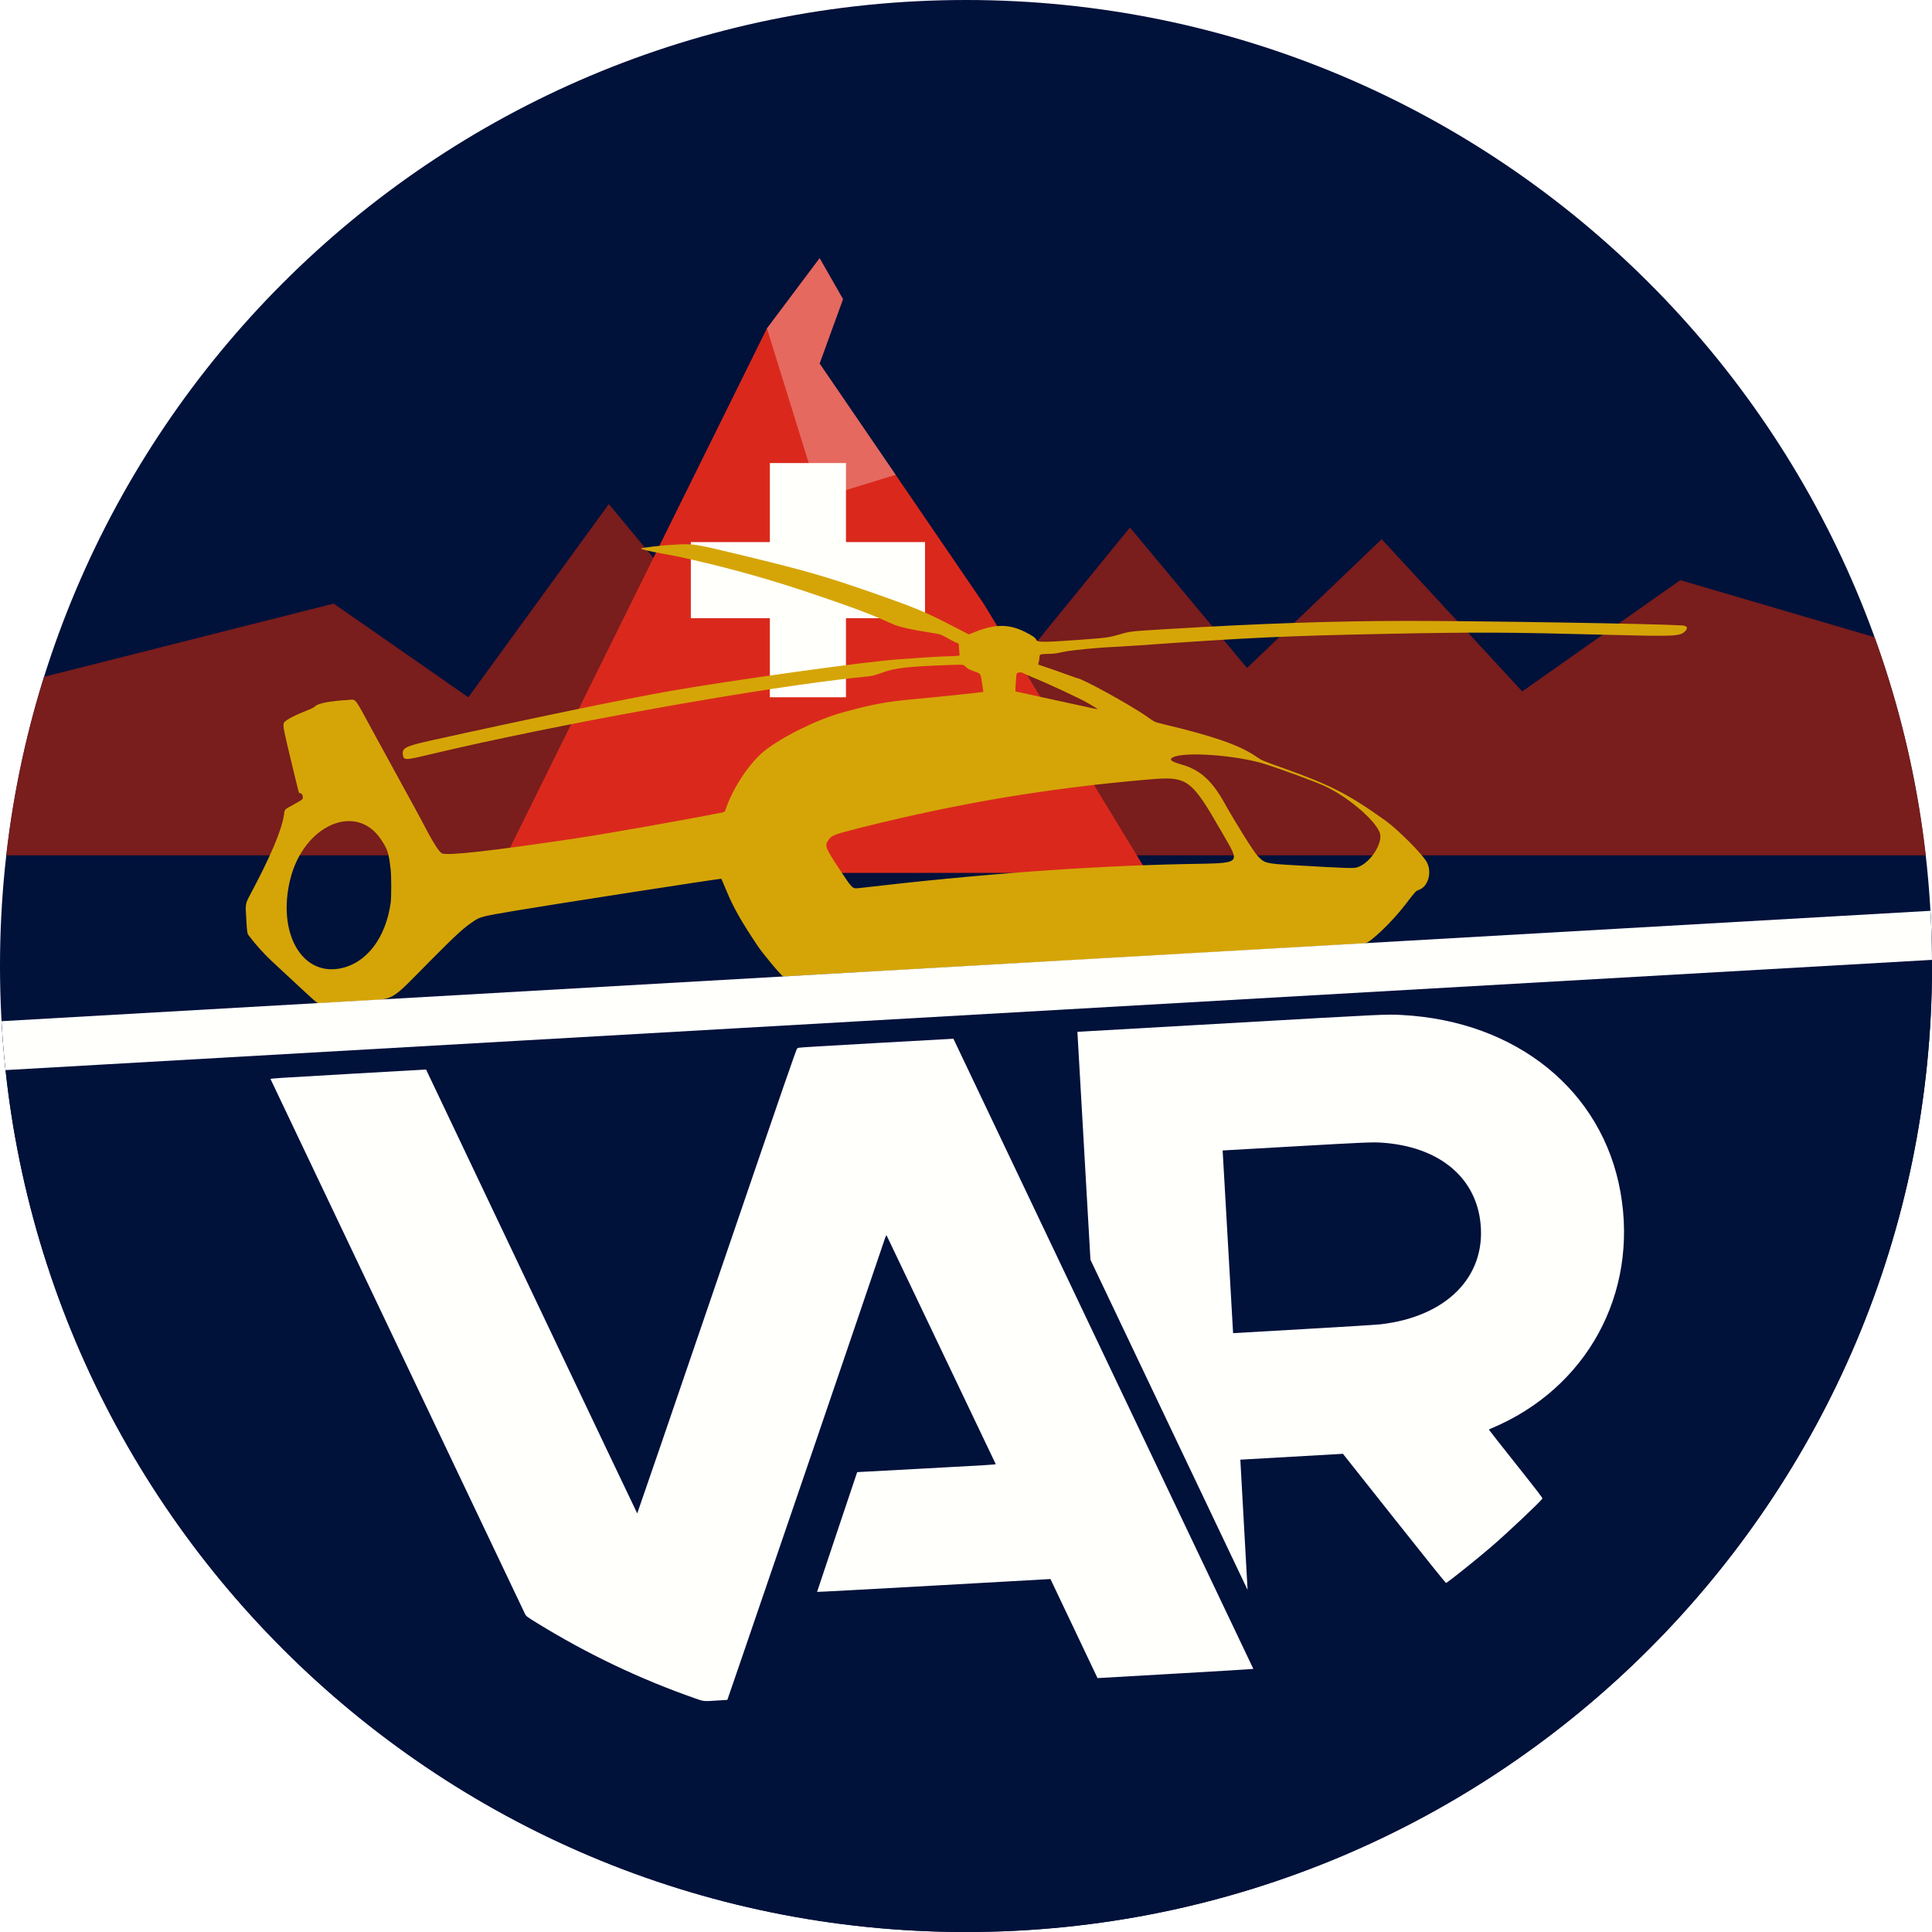
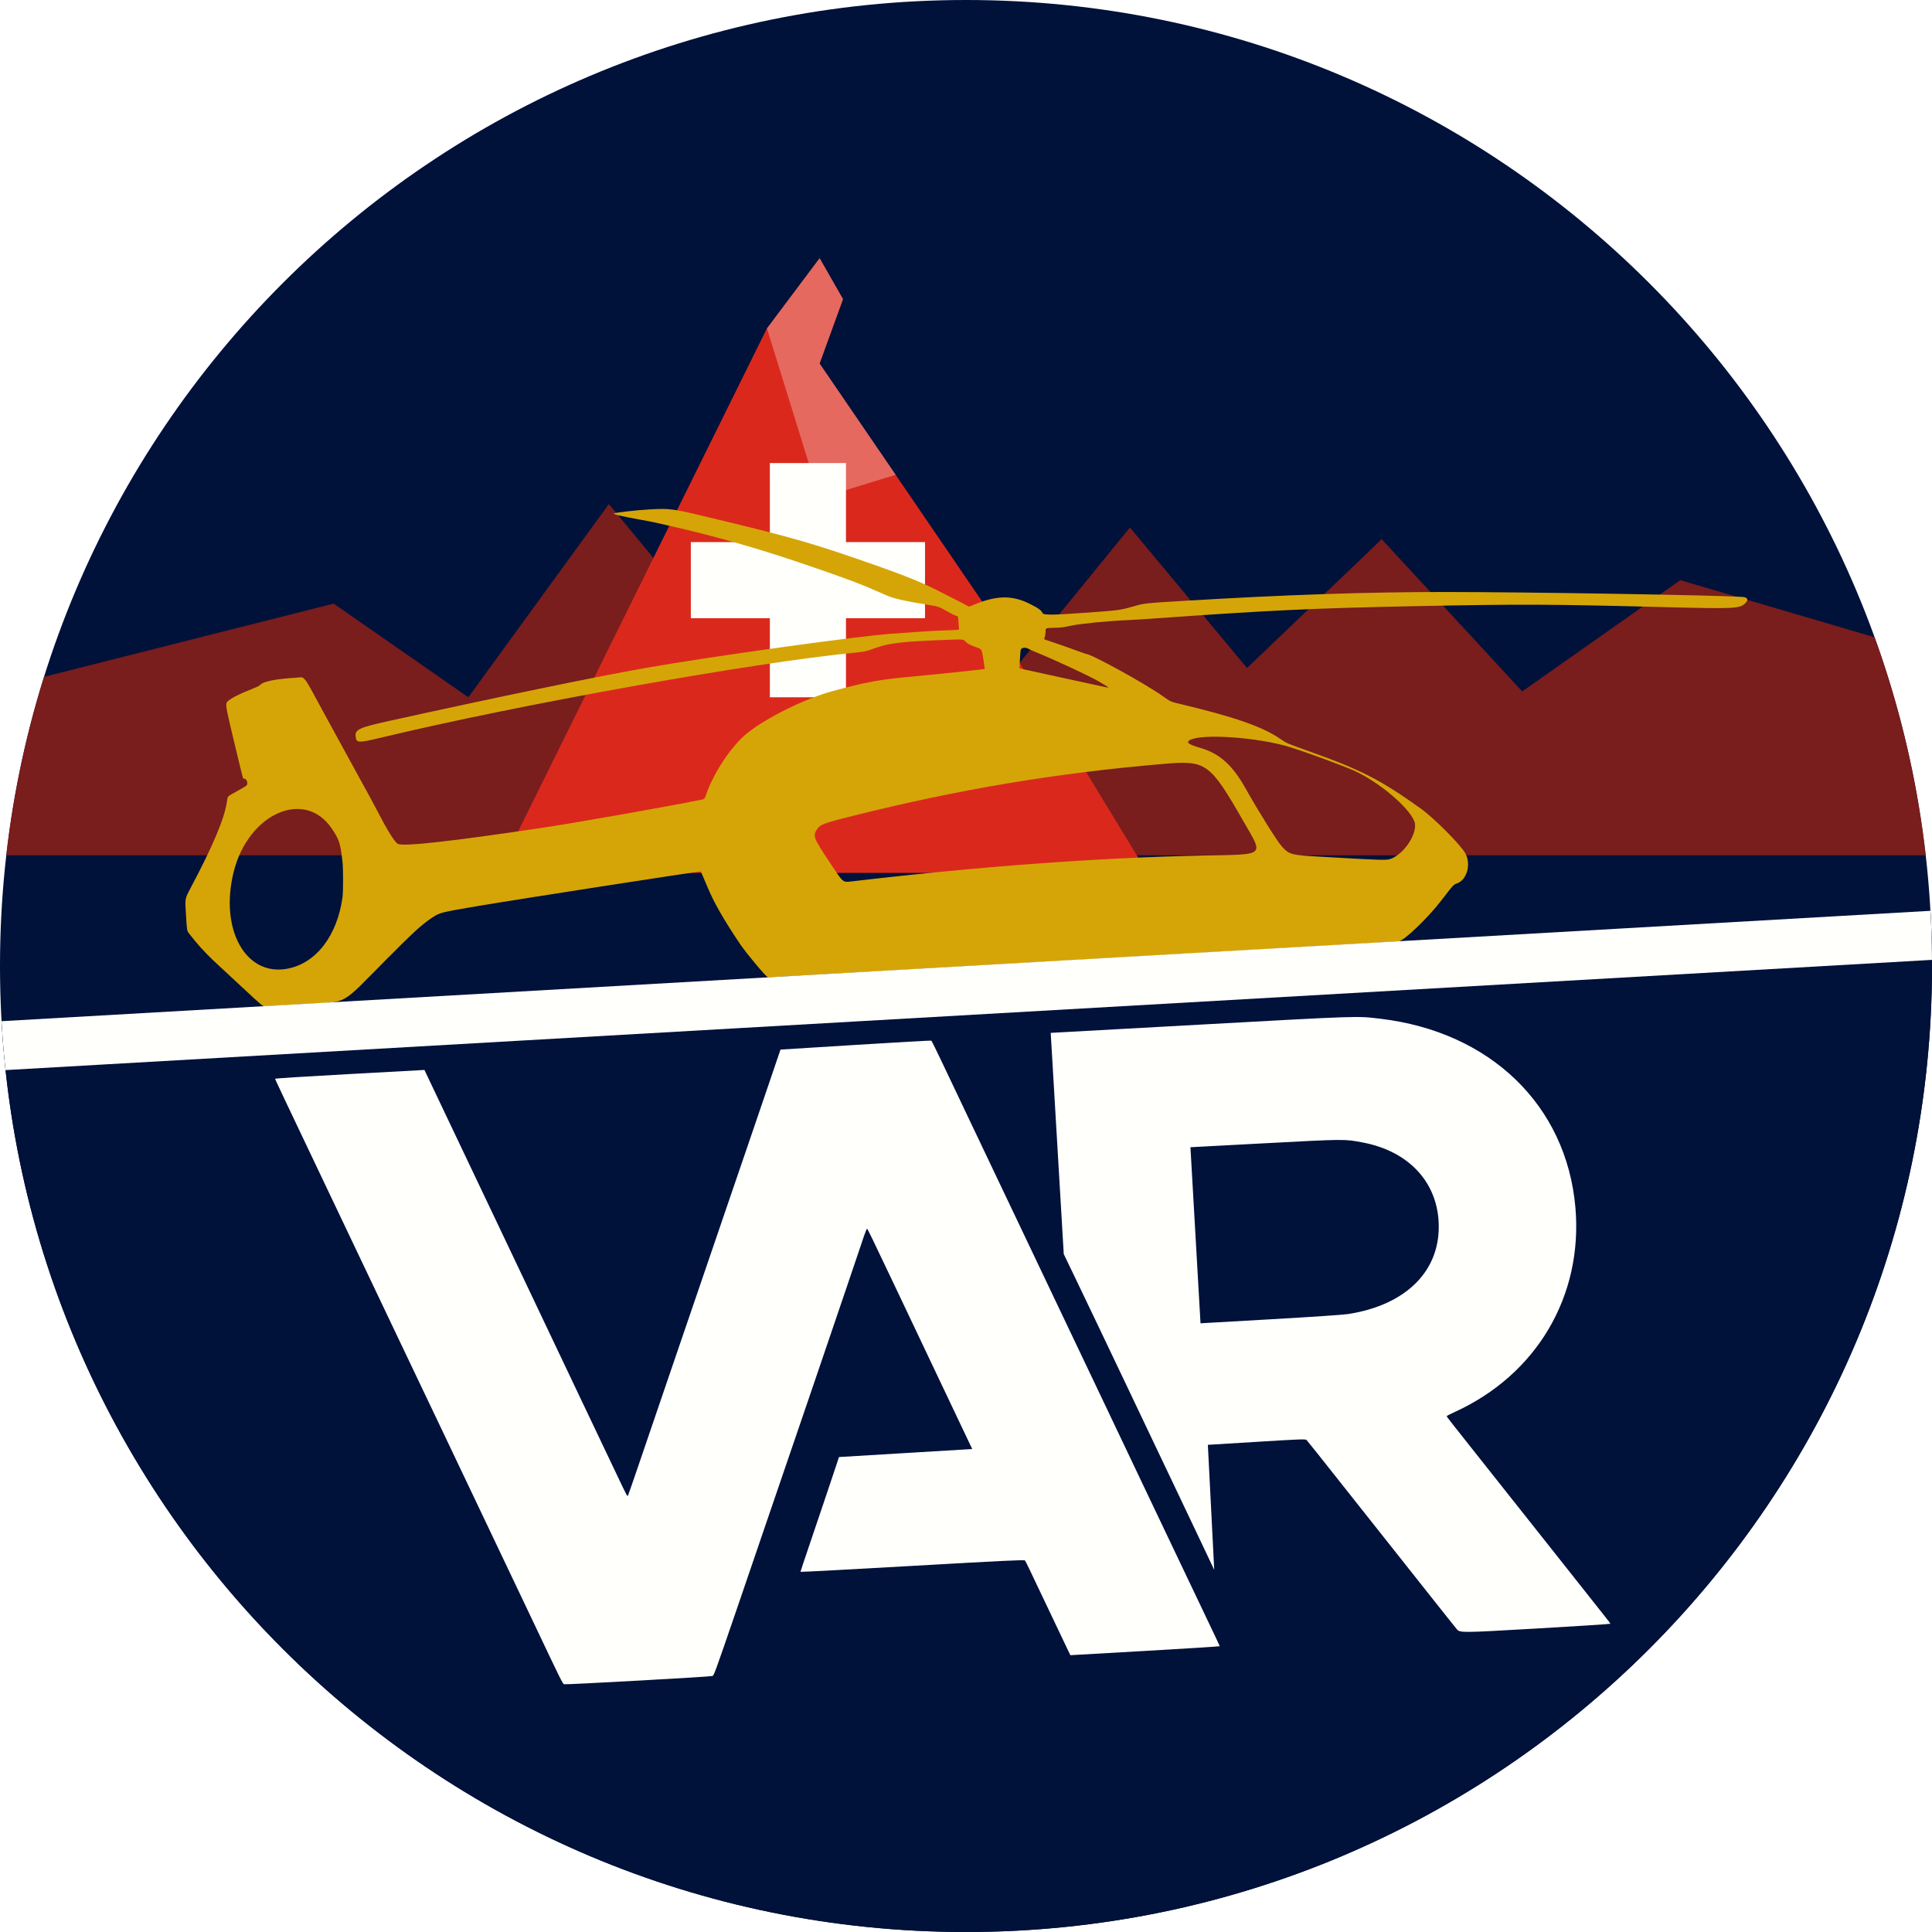
<svg xmlns="http://www.w3.org/2000/svg" viewBox="0 0 512 512" width="512" height="512">
  <defs>
    <clipPath id="e31">
      <circle cx="256" cy="256" r="256" />
    </clipPath>
  </defs>
  <g clip-path="url(#e31)">
    <circle cx="256" cy="256" r="256" fill="#00113A" />
    <defs>
      <clipPath id="o32">
        <rect x="-512" y="-512" width="1536" height="768" transform="rotate(-3.275 256 256)" />
      </clipPath>
    </defs>
    <g clip-path="url(#o32)">
      <g transform="translate(0,-74.00) translate(256,303.0) scale(0.7758) translate(-256,-303.0)">
        <path d="M-300,300 L40,214 L86,246 L134,180 L182,238 L228,196 L268,242 L312,188 L352,236 L398,192 L446,244 L500,206 L820,300 Z" fill="#8E1F17" opacity=".85" />
        <defs>
          <clipPath id="chm30">
            <path d="M96,306 L188,120 L206,96 L214,110 L206,132 L262,214 L318,306 Z" />
          </clipPath>
        </defs>
        <path d="M96,306 L188,120 L206,96 L214,110 L206,132 L262,214 L318,306 Z" fill="#DA291C" />
        <g clip-path="url(#chm30)">
          <g transform="translate(202,206)">
            <rect x="-13" y="-40" width="26" height="80" fill="#FFFFFC" />
            <rect x="-40" y="-13" width="80" height="26" fill="#FFFFFC" />
          </g>
        </g>
        <path d="M206,96 L214,110 L206,132 L232,170 L206,178 L188,120 Z" fill="#FFFFFC" opacity=".30" />
      </g>
    </g>
    <defs>
      <clipPath id="f33">
        <rect x="-512" y="256" width="1536" height="1024" transform="rotate(-3.275 256 256)" />
      </clipPath>
    </defs>
    <g clip-path="url(#f33)">
      <g transform="rotate(-3.275 256 256)">
        <g transform="translate(0,256)">
          <rect x="-512" y="0" width="1536" height="1024" fill="#00113A" />
        </g>
      </g>
    </g>
-     <g fill="#D5A507" transform="translate(65.00,144.25) scale(0.382)">
+     <g fill="#D5A507" transform="translate(49.00,134.89) scale(0.414)">
      <path d="M35.7 305.27C27.86 297.99 20 290.67 18.23 289.02C12.94 284.07 7.26 277.76 2.59 271.63C1.3 269.94 1.3 269.94 0.67 259.67C0.04 249.4 0.04 249.4 3.21 243.43C17.85 215.93 25.31 198.26 26.9 187.33C27.45 183.58 26.65 184.36 34.25 180.13C39.92 176.97 39.91 176.98 39.91 175.49C39.91 173.85 39.02 172.61 37.83 172.6C37.11 172.6 37.81 175.22 31.69 149.81C26.64 128.87 26.11 126.2 26.67 124.15C27.12 122.49 32.62 119.37 41.13 115.95C46.53 113.78 47.49 113.3 48.58 112.26C50.67 110.26 58.97 108.69 71.24 107.99C77.19 107.64 74.98 104.81 89.29 131.15C96.15 143.79 105.73 161.29 110.57 170.04C115.41 178.79 120.75 188.62 122.44 191.88C129.48 205.52 134.23 213.21 136.29 214.34C139.72 216.22 170.18 212.83 229.23 204.01C250.02 200.91 306.75 190.88 330.23 186.17C332.66 185.68 332.66 185.68 333.54 183.12C338.5 168.63 350.1 151.3 360.17 143.32C372.8 133.3 397.13 121.34 414.41 116.63C435.84 110.79 444.66 109.17 464.81 107.34C479.81 105.98 511.76 102.62 512.05 102.38C512.08 102.36 511.65 99.49 511.1 96.01C510.1 89.68 510.1 89.68 506.87 88.58C502.65 87.13 501 86.26 499.45 84.67C498.18 83.37 498.18 83.37 487.88 83.75C459.05 84.82 451.08 85.73 441.9 89.01C435.4 91.33 435.45 91.31 428.8 91.97C362.81 98.45 214.12 125.11 126.21 146.21C111.13 149.83 109.91 149.82 109.35 146.09C108.62 141.18 110.96 140.04 130.7 135.68C199.78 120.43 262.82 107.4 294.63 101.81C336.98 94.36 431.41 81.22 452.54 79.84C455.13 79.67 462.05 79.18 467.91 78.75C473.77 78.33 480.74 77.91 483.41 77.82C496.02 77.41 495.76 77.44 495.55 76.49C495.44 76.03 495.28 74.08 495.18 72.17C495.01 68.69 495.01 68.69 493.75 68.38C493.06 68.2 491.24 67.34 489.71 66.47C482.4 62.32 482.87 62.48 475.05 61.23C461.69 59.09 454.17 57.41 449.82 55.59C448.42 55 444.91 53.47 442.02 52.19C431.61 47.57 418.28 42.66 392.8 34.08C364.87 24.67 339.59 17.5 311.76 11.09C299.95 8.37 299.99 8.38 290.21 6.6C279.38 4.63 274.04 3.36 274.55 2.87C275.14 2.3 289.73 0.65 297.88 0.23C311.16 -0.46 311.55 -0.4 341.15 6.74C389.7 18.46 402.15 22.04 437.97 34.58C462.99 43.33 472.02 47.05 486.52 54.55C489.7 56.2 494.13 58.47 496.36 59.59C498.58 60.72 500.74 61.86 501.14 62.13C501.87 62.62 501.89 62.62 504.82 61.38C519.4 55.23 529.43 55.03 540.79 60.69C546.35 63.46 548.17 64.78 548.98 66.6C549.58 67.97 555.31 67.94 575.92 66.45C598.39 64.83 598.39 64.83 607.34 62.29C614.29 60.32 614.14 60.33 639.56 58.79C703.41 54.93 756.26 53.13 806.36 53.13C858.12 53.13 977.54 55.09 996.82 56.26C1000.43 56.48 1001.17 58.14 998.71 60.49C995.29 63.76 991.43 63.94 948.73 62.85C873.08 60.91 856.08 60.83 788.97 62.17C722.22 63.5 694.67 64.8 620.01 70.11C613.86 70.55 607 70.98 604.77 71.07C591.89 71.59 573.5 73.35 567.47 74.64C561.97 75.82 561.32 75.9 556.36 76.04C551.11 76.19 551.11 76.19 550.94 78.75C550.84 80.16 550.57 81.77 550.34 82.33C550.01 83.11 549.99 83.38 550.24 83.47C550.42 83.53 553.42 84.55 556.9 85.72C560.39 86.9 566.25 88.96 569.93 90.32C573.61 91.67 576.74 92.77 576.89 92.77C580.14 92.77 614.7 111.79 625.81 119.69C630.93 123.34 630.93 123.34 636.87 124.75C672.02 133.12 689.95 139.38 701.29 147.24C705.18 149.93 705.18 149.93 720.24 155.31C752.95 166.98 765.35 173.35 790.99 191.66C799.5 197.73 816.67 214.97 819.64 220.42C823.42 227.36 820.75 237.21 814.42 239.63C811.9 240.59 812.26 240.2 804.25 250.61C795.46 262.02 780.6 276.24 776.87 276.82C775.66 277 373.53 299.94 373.25 299.84C371.87 299.33 359.32 284.34 355.46 278.59C344.66 262.51 338.75 252.16 334.39 241.69C332.21 236.45 330.36 232.1 330.28 232.02C329.97 231.71 213.68 249.73 187.97 254.08C164.08 258.12 163.13 258.35 158.5 261.43C151.54 266.06 146.73 270.44 129.11 288.18C98.73 318.77 105.03 315.29 77.25 316.85C63.91 317.61 52.31 318.29 51.48 318.37C49.96 318.52 49.96 318.52 35.7 305.27ZM65.16 294.35C83.73 291.12 97.51 273.39 100.91 248.38C101.38 244.97 101.37 230.17 100.9 226C99.56 213.99 98.8 211.61 94.02 204.55C76.64 178.83 40.43 194.92 31.18 232.47C22.2 268.91 38.7 298.96 65.16 294.35ZM426.51 238.42C508.82 228.76 585.47 223.14 652.64 221.81C692.24 221.03 690.56 222.48 677.71 200.11C656.08 162.43 653.86 160.82 626.75 163.14C557.73 169.02 495.94 179.34 427.86 196.36C408.78 201.13 406.7 201.91 404.56 205.13C401.84 209.25 402.31 210.47 412.79 226.27C421.54 239.45 421.09 239.05 426.51 238.42ZM771.34 224.12C780.47 221.3 789.76 206.88 786.96 199.86C783.31 190.7 764.16 174.62 748.38 167.48C741.64 164.43 718.63 155.97 707.64 152.51C687.74 146.23 651.12 143.59 643.34 147.88C640.63 149.37 642.43 150.74 649.96 152.91C662.3 156.47 670.56 163.87 679.03 178.98C687.23 193.6 699.29 212.89 702.16 215.99C707.1 221.32 707.66 221.47 727.59 222.62C764.71 224.76 768.81 224.9 771.34 224.12ZM591.15 114.24C591.15 114.08 588 112.11 584.82 110.28C578.3 106.55 556.35 96.34 545.07 91.8C543.08 91 540.82 89.97 540.03 89.52C537.82 88.26 535.19 88.74 534.96 90.44C534.72 92.22 534.14 101.92 534.27 102.04C534.33 102.09 541.55 103.67 550.3 105.55C559.05 107.43 571.61 110.17 578.21 111.63C589.8 114.19 591.15 114.47 591.15 114.24Z" fill-rule="evenodd" />
    </g>
    <g transform="translate(256,256) rotate(-3.275)">
      <rect x="-614.4" y="0" width="1228.8" height="13" fill="#FFFFFC" />
    </g>
    <g transform="rotate(-3.275 256 256)">
      <defs>
        <clipPath id="wc34">
          <circle cx="256" cy="256" r="249.00" />
        </clipPath>
      </defs>
      <g clip-path="url(#wc34)">
-         <g fill="#FFFFFC" transform="translate(70.26,275.00) scale(0.35591)">
-           <path d="M289.74 479.69C249.1 462.82 211.02 441.92 174.82 416.64C167.25 411.34 167.25 411.34 166.37 409.23C162.93 400.93 0.18 1.51 0.07 1.11C-0.06 0.62 2.84 0.59 58.01 0.59L116.09 0.59L185.06 170.03C222.99 263.22 254.1 339.51 254.19 339.56C254.28 339.61 285.4 263.37 323.34 170.12C384.28 20.39 392.41 0.59 392.96 0.59C393.29 0.59 393.7 0.46 393.87 0.29C394.06 0.1 413.57 0.02 451.79 0.07L509.42 0.15L544.76 86.85C564.2 134.53 608.31 242.75 642.78 327.34C677.26 411.92 705.52 481.23 705.59 481.35C705.67 481.47 679.54 481.57 647.54 481.57L589.35 481.57L573.97 443.75L558.58 405.93L471.57 405.85C423.71 405.81 384.55 405.68 384.54 405.56C384.54 405.44 392.39 385.74 402 361.78L419.45 318.23L471.2 318.41C515.7 318.56 522.93 318.53 522.79 318.17C522.7 317.94 506.67 278.74 487.17 231.05C467.67 183.37 451.59 144.02 451.43 143.62C451.18 142.97 450.83 143.66 448.49 149.51C443.95 160.87 401.02 266.69 388.38 297.7C381.77 313.92 368.25 347.1 358.35 371.42C348.45 395.75 334.26 430.59 326.81 448.84L313.26 482.01L304.45 482.08C295.64 482.14 295.64 482.14 289.74 479.69ZM816.71 375.56L781.33 325.28L743.07 325.27L704.81 325.27L704.73 373.84L704.66 422.41L653.27 296.34L601.89 170.27L601.89 85.28L601.89 0.29L714.76 0.3C833.83 0.3 832.21 0.29 844 1.6C928.95 11.07 989.75 66.44 998.79 142.58C1007.87 219.03 965.21 287.28 892.44 312.78C891.58 313.08 890.89 313.43 890.89 313.56C890.89 313.69 899.25 325.68 909.48 340.21C925.33 362.72 928.01 366.68 927.69 367.07C925.15 370.14 900.18 391.1 887.5 400.82C876.27 409.42 854.38 424.97 852.46 425.7C852.24 425.79 838.37 406.35 816.71 375.56ZM814.95 230.6C864.01 227.69 894.92 200 893.44 160.28C892.13 125.15 865.53 100.73 822.91 95.56C816.39 94.77 809.35 94.67 758.26 94.67L704.81 94.66L704.81 162.78L704.81 230.91L757.37 230.9C789.22 230.9 811.91 230.78 814.95 230.6Z" fill-rule="evenodd" />
+         <g fill="#FFFFFC" transform="translate(71.50,275.00) scale(0.34501)">
+           <path d="M195.1 478.09C193.93 477.63 193.3 476.14 173.69 427.85C169.31 417.07 161.96 399.04 157.36 387.77C144.85 357.16 130.53 321.99 124.7 307.6C121.86 300.58 116.25 286.82 112.24 277.02C99.77 246.52 89.4 221.12 84.01 207.84C76.29 188.85 63.1 156.48 36.82 92.04C5.35 14.87 0 1.67 0 1.08C0 0.81 25.85 0.66 57.45 0.74L114.9 0.89L119.73 12.77C122.38 19.3 128.74 34.93 133.87 47.51C145.14 75.16 159.52 110.48 170.14 136.58C174.45 147.19 182.06 165.9 187.05 178.15C196.26 200.76 206.8 226.67 220.74 260.99C224.99 271.44 230.49 284.93 232.96 290.97C235.43 297.02 240.44 309.31 244.09 318.29C251.9 337.51 251.75 337.2 252.42 336.01C252.69 335.53 256.69 325.8 261.33 314.39C269.84 293.41 277.55 274.47 295.12 231.29C300.44 218.23 308.05 199.52 312.04 189.73C318.74 173.26 325.93 155.59 346.48 105.11C350.8 94.49 358.42 75.79 363.41 63.54C368.4 51.29 376.16 32.19 380.66 21.08L388.83 0.89L446.64 0.59C478.44 0.43 504.66 0.45 504.91 0.64C505.16 0.82 508.67 9.11 512.7 19.04C516.73 28.98 524.11 47.13 529.11 59.38C541.84 90.6 555.55 124.24 565.9 149.64C570.75 161.56 578.1 179.6 582.23 189.73C586.36 199.85 593.99 218.56 599.17 231.29C604.36 244.03 612.91 265.01 618.18 277.91C633.59 315.68 644.01 341.24 650.83 358.08C654.35 366.73 659.95 380.49 663.29 388.66C666.63 396.82 673.22 412.99 677.95 424.58C682.68 436.18 689.46 452.8 693.03 461.52C696.6 470.24 699.52 477.52 699.52 477.7C699.52 477.88 673.66 478.03 642.04 478.03L584.56 478.03L581.68 471.05C577.2 460.19 560.23 418.53 557.18 410.93C555.68 407.17 554.19 403.76 553.87 403.36C553.42 402.77 535.39 402.61 467.27 402.61C419.95 402.61 381.24 402.46 381.24 402.26C381.24 402.07 384.56 393.72 388.61 383.71C396.8 363.5 408.21 335.11 412.82 323.49L415.81 315.92L467.08 315.77L518.34 315.62L513.87 304.63C511.41 298.59 505.44 283.89 500.59 271.97C495.75 260.05 487.88 240.68 483.1 228.92C478.32 217.16 470.83 198.72 466.45 187.95C450.59 148.87 447.82 142.25 447.34 142.09C447.07 142 445.2 146.13 443.18 151.28C441.16 156.42 434.67 172.52 428.75 187.05C422.83 201.59 414.81 221.36 410.93 231C407.04 240.63 399.56 259.07 394.3 271.97C376.24 316.27 366.82 339.41 358.64 359.56C345.14 392.83 338.8 408.42 330.37 429.04C311.03 476.38 310.36 477.95 309.1 478.28C307.23 478.79 196.4 478.6 195.1 478.09ZM881.95 474.91C879.81 472 876.03 466.65 856.48 438.84C852.23 432.79 840.49 416.09 830.38 401.72C820.26 387.35 807.21 368.78 801.36 360.45C784.84 336.91 776.14 324.62 775.21 323.48C774.4 322.5 772.01 322.45 736.79 322.59L699.23 322.74L698.93 370.83L698.63 418.92L690.21 398.15C685.57 386.72 677.74 367.49 672.81 355.4C667.87 343.32 660.52 325.28 656.47 315.32C652.42 305.36 644.8 286.65 639.54 273.75C634.28 260.85 625.94 240.41 621.01 228.33C616.08 216.24 608.68 198.2 604.57 188.24L597.09 170.13L596.94 85.03L596.79 -0.07L711.55 0.16C835.48 0.41 832.04 0.32 850.36 3.58C934.1 18.49 989.12 78.21 991.5 156.77C993.56 225.09 954.38 283.51 889.7 308.51C886.35 309.81 883.62 311.05 883.61 311.28C883.61 311.67 888.25 318.33 910.61 350.06C915.44 356.92 922.68 367.21 926.69 372.92C930.71 378.64 938.14 389.19 943.21 396.38C948.28 403.56 955.61 413.98 959.5 419.54C963.39 425.09 972.96 438.72 980.78 449.82C999.57 476.5 1000 477.12 1000 477.61C1000 477.84 973.95 478.03 942.12 478.03C884.24 478.03 884.24 478.03 881.95 474.91ZM812.44 228.62C858.16 224.16 885.99 198.77 885.99 161.52C885.99 130.34 865.44 106.28 831.53 97.74C817.42 94.19 818.24 94.23 756.09 93.98L698.93 93.75L698.93 161.48L698.93 229.22L752.61 229.22C784.27 229.22 808.81 228.97 812.44 228.62Z" fill-rule="evenodd" />
        </g>
      </g>
    </g>
  </g>
</svg>
